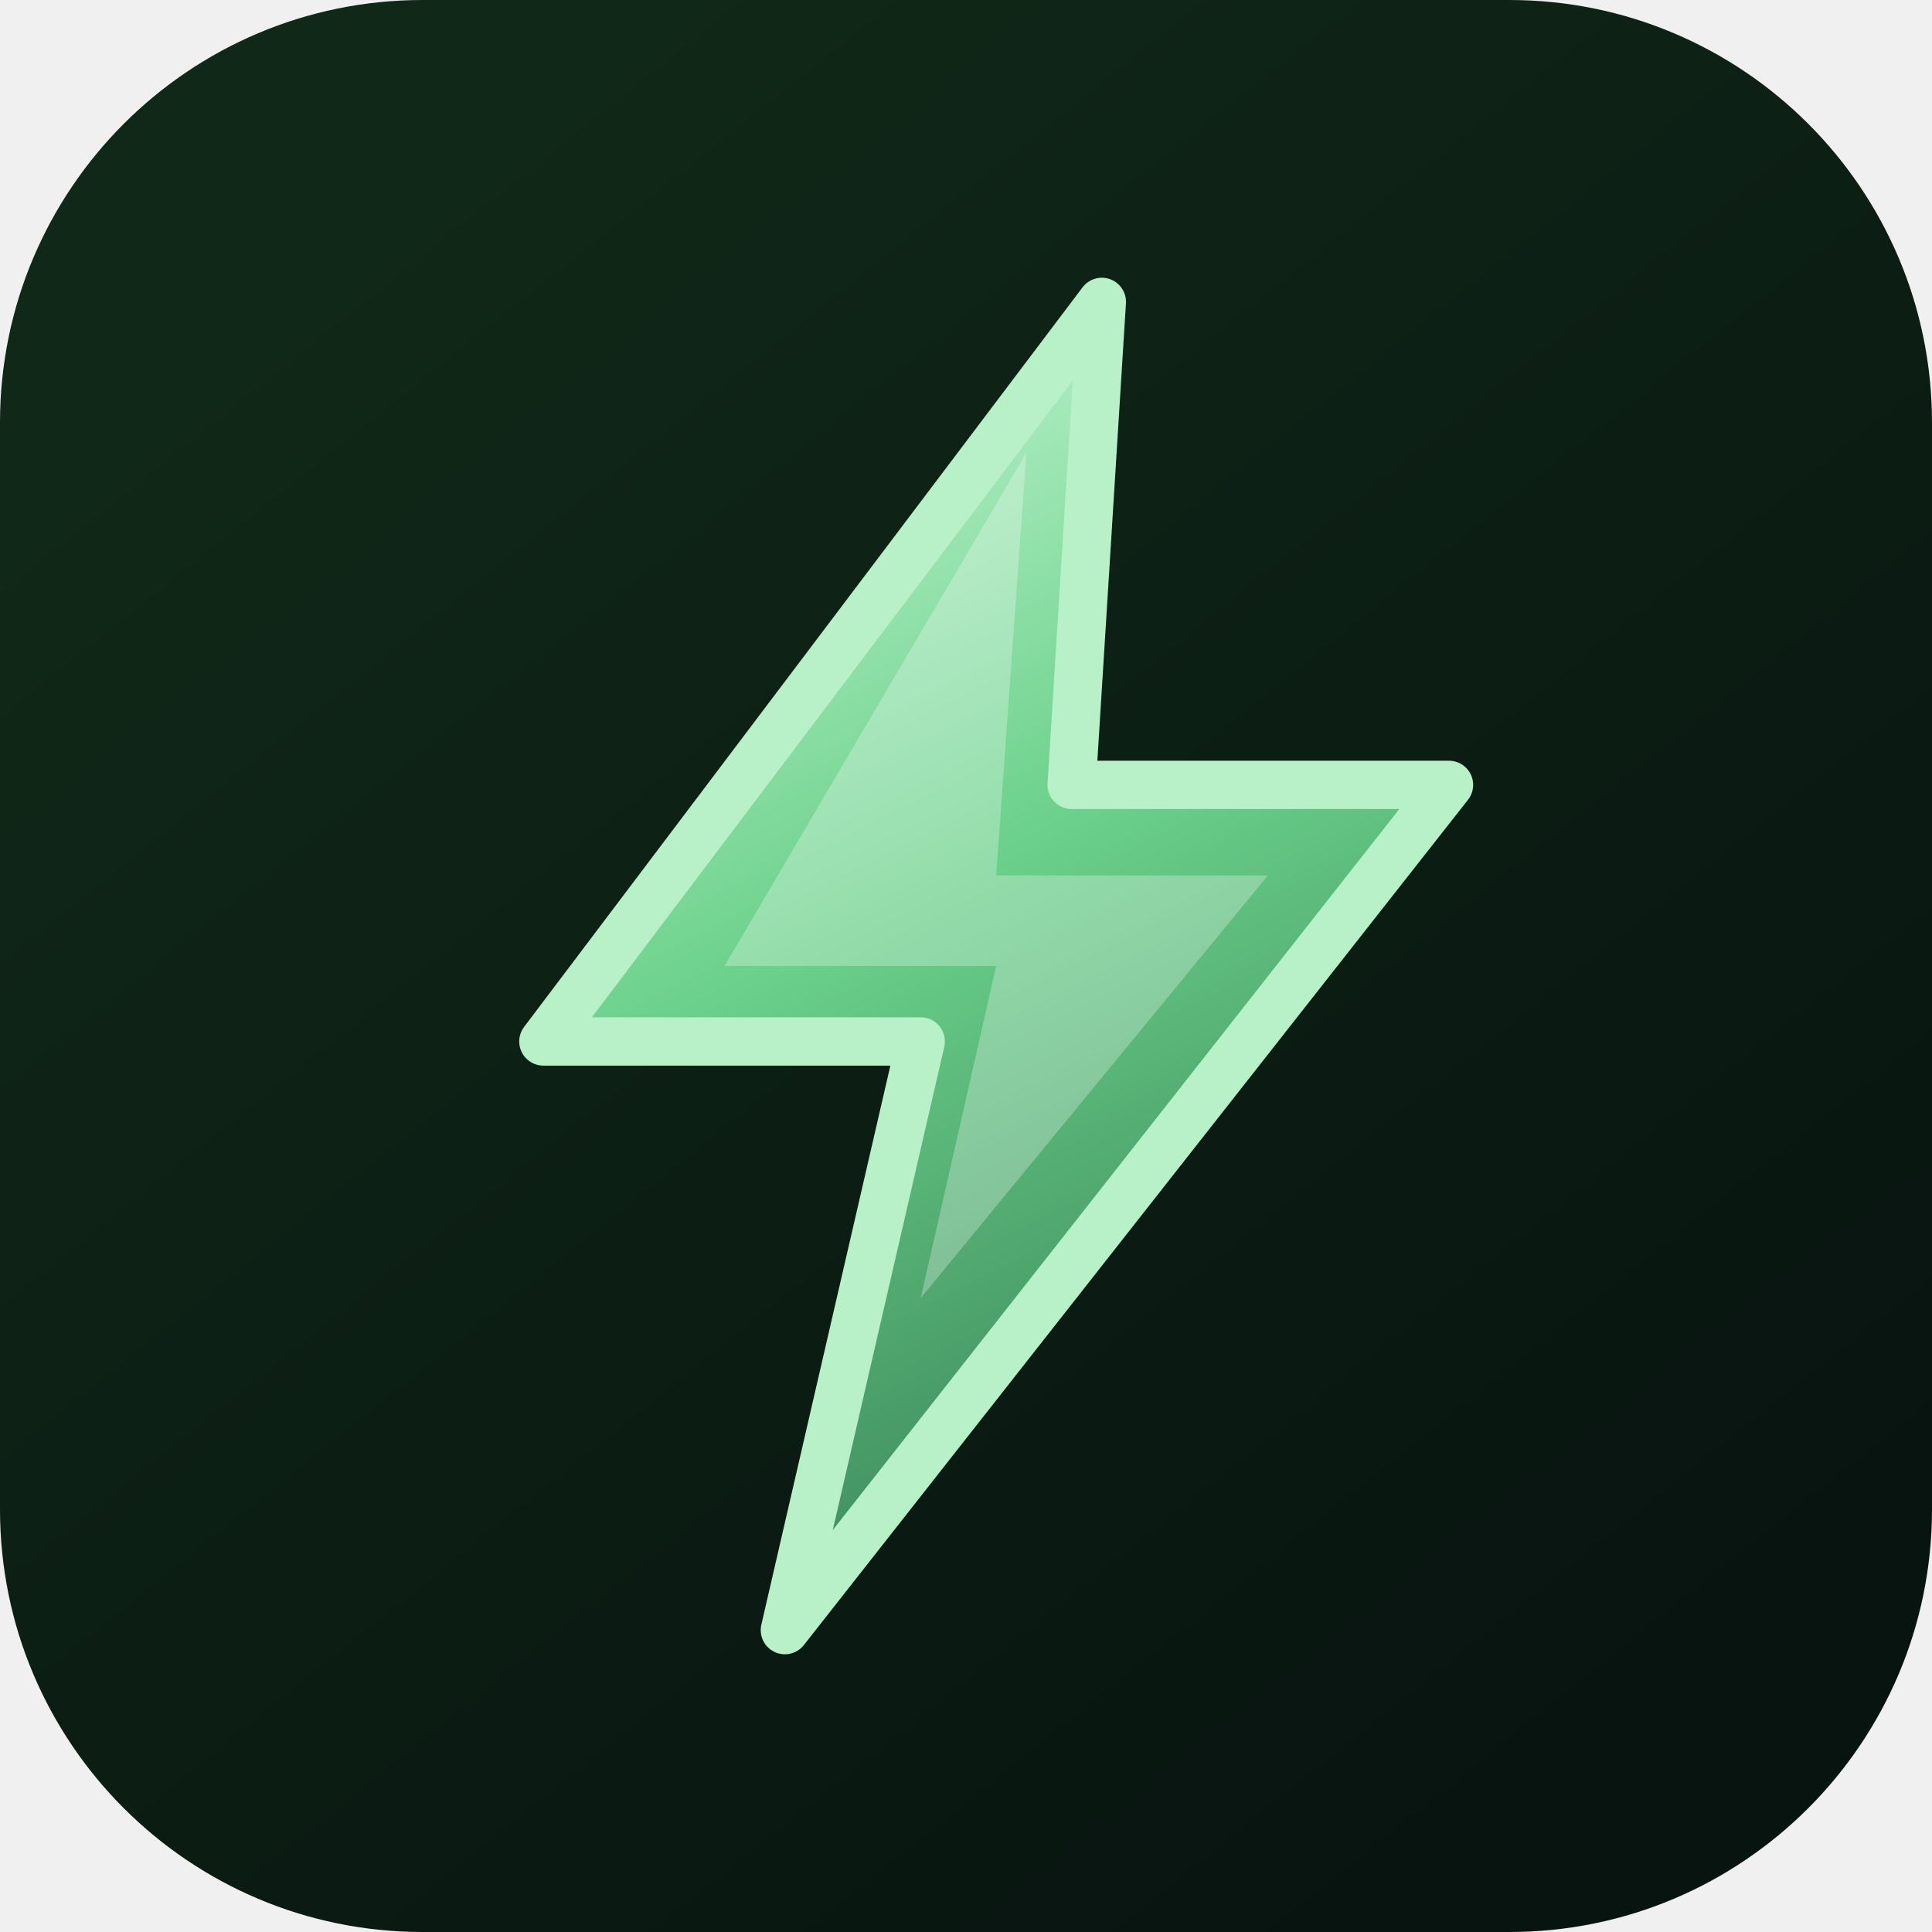
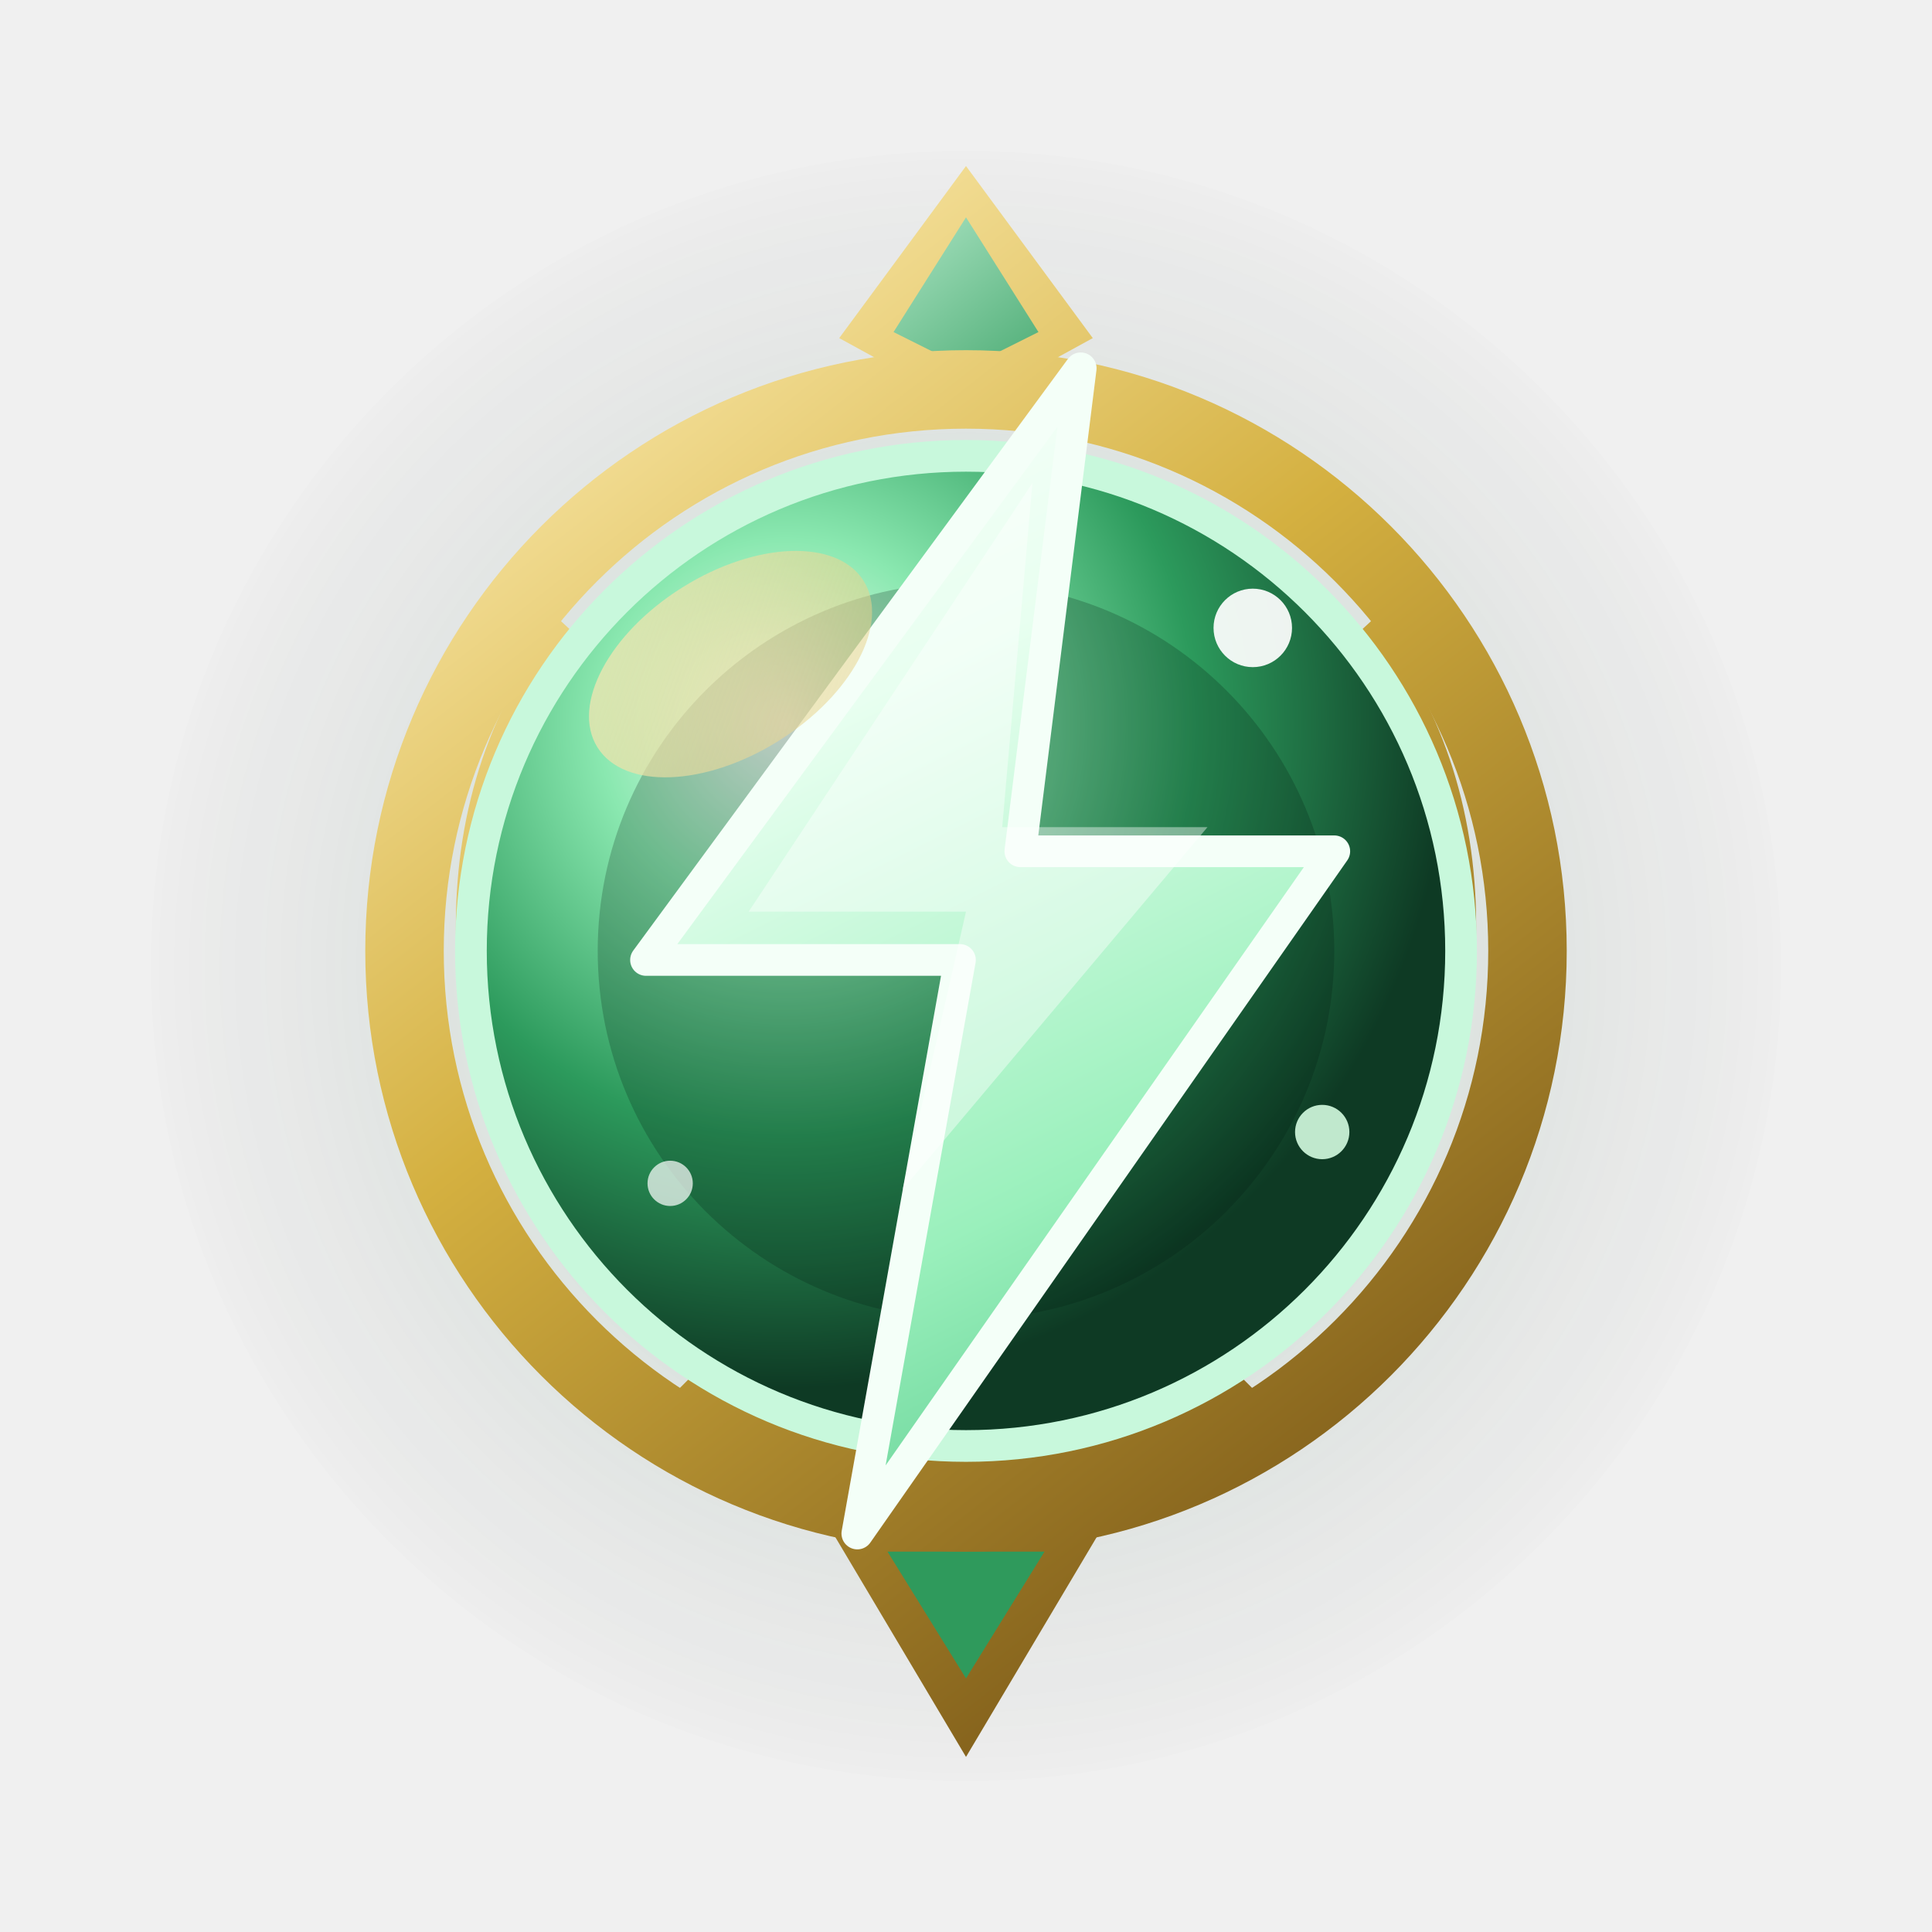
<svg xmlns="http://www.w3.org/2000/svg" viewBox="0 0 64 64" fill="none" aria-hidden="true">
  <defs>
-     <linearGradient id="ebg" x1="12" y1="8" x2="52" y2="58" gradientUnits="userSpaceOnUse">
-       <stop stop-color="#102818" />
-       <stop offset="1" stop-color="#081410" />
+     <radialGradient id="eGlow" cx="32" cy="32" r="28" gradientUnits="userSpaceOnUse">
+       <stop stop-color="#5AD090" stop-opacity=".42" />
+       <stop offset=".45" stop-color="#2A8A58" stop-opacity=".12" />
+       <stop offset="1" stop-color="#000" stop-opacity="0" />
+     </radialGradient>
+     <radialGradient id="eOrb" cx="26" cy="24" r="22" gradientUnits="userSpaceOnUse">
+       <stop stop-color="#F4FFF8" />
+       <stop offset=".28" stop-color="#8AE8B0" />
+       <stop offset=".62" stop-color="#2C9A5C" />
+       <stop offset="1" stop-color="#0E3A24" />
+     </radialGradient>
+     <linearGradient id="eBolt" x1="22" y1="10" x2="44" y2="54" gradientUnits="userSpaceOnUse">
+       <stop stop-color="#FFFFFF" />
+       <stop offset=".3" stop-color="#E8FFF0" />
+       <stop offset=".65" stop-color="#9AF0BC" />
+       <stop offset="1" stop-color="#3CB878" />
    </linearGradient>
-     <linearGradient id="ebolt" x1="20" y1="8" x2="44" y2="56" gradientUnits="userSpaceOnUse">
-       <stop stop-color="#D8FFE4" />
-       <stop offset=".45" stop-color="#6AD08A" />
-       <stop offset="1" stop-color="#2A6B48" />
+     <linearGradient id="eGold" x1="14" y1="10" x2="50" y2="56" gradientUnits="userSpaceOnUse">
+       <stop stop-color="#FFF0B8" />
+       <stop offset=".4" stop-color="#D4B040" />
+       <stop offset="1" stop-color="#6A4810" />
+     </linearGradient>
+     <linearGradient id="eGoldHi" x1="18" y1="12" x2="40" y2="40" gradientUnits="userSpaceOnUse">
+       <stop stop-color="#FFF8D8" stop-opacity=".95" />
+       <stop offset="1" stop-color="#C9A227" stop-opacity="0" />
+     </linearGradient>
+     <linearGradient id="eGem" x1="28" y1="4" x2="36" y2="14" gradientUnits="userSpaceOnUse">
+       <stop stop-color="#D8FFE8" />
+       <stop offset="1" stop-color="#2F9A5C" />
    </linearGradient>
  </defs>
-   <rect width="64" height="64" rx="14" fill="url(#ebg)" />
-   <path d="M36.5 10L18 34.5h12.5L26 54l22-28H35.5L36.5 10Z" fill="url(#ebolt)" stroke="#B8F0C8" stroke-width="1.6" stroke-linejoin="round" />
-   <path d="M34 15L24 32h9l-2.5 11L42 29h-9l1-14Z" fill="#FFFFFF" fill-opacity=".28" />
+   <circle cx="32" cy="32" r="27" fill="url(#eGlow)" />
+   <path d="M18.5 20.5c-2.2 2.8-3.4 6.2-3.4 10.2 0 1.4.2 2.8.5 4.1l3.2-1.2c-.2-1-.3-1.9-.3-2.9 0-3.1.9-5.7 2.6-7.8l-2.6-2.4Z" fill="url(#eGold)" />
+   <path d="M45.5 20.5c2.2 2.8 3.4 6.2 3.4 10.2 0 1.4-.2 2.8-.5 4.1l-3.2-1.2c.2-1 .3-1.9.3-2.9 0-3.1-.9-5.7-2.6-7.8l2.6-2.4Z" fill="url(#eGold)" />
+   <path d="M22 46.5c2.6 2.8 6.2 4.5 10 4.5s7.4-1.7 10-4.5l-2.2-2.2c-2 2-4.7 3.2-7.8 3.2s-5.8-1.2-7.8-3.2L22 46.5Z" fill="url(#eGold)" />
+   <path d="M32 5.5L36.2 11.2 32 13.5 27.8 11.2Z" fill="url(#eGold)" />
+   <path d="M32 7.2L34.4 11 32 12.2 29.6 11Z" fill="url(#eGem)" />
+   <path d="M32 58.2L27.6 50.8h8.8L32 58.2Z" fill="url(#eGold)" />
+   <path d="M32 55.6L29.4 51.4h5.2L32 55.6Z" fill="url(#eGem)" />
+   <circle cx="32" cy="31.5" r="18.6" fill="none" stroke="url(#eGold)" stroke-width="2.6" />
+   <circle cx="32" cy="31.5" r="16.4" fill="url(#eOrb)" stroke="#C8F8DC" stroke-width="1.05" />
+   <circle cx="32" cy="31.5" r="12.2" fill="#041810" fill-opacity=".22" />
+   <path d="M35.8 12.2L21.4 31.8h10.4L28.4 50.8l15.8-22.6H33.8L35.8 12.2Z" fill="url(#eBolt)" stroke="#F4FFF8" stroke-width="1.05" stroke-linejoin="round" />
+   <path d="M34.2 16L24.8 30.2h7.2l-2.1 9.2L40 27.4h-6.8l1-11.4Z" fill="#FFFFFF" fill-opacity=".42" />
+   <ellipse cx="24.2" cy="22" rx="5.2" ry="3" fill="url(#eGoldHi)" transform="rotate(-32 24.2 22)" />
+   <circle cx="41.5" cy="20.8" r="1.3" fill="#FFFFFF" fill-opacity=".92" />
+   <circle cx="43.8" cy="37.5" r="0.9" fill="#D8FFE4" fill-opacity=".88" />
+   <circle cx="22.2" cy="39.2" r="0.75" fill="#FFFFFF" fill-opacity=".7" />
</svg>
